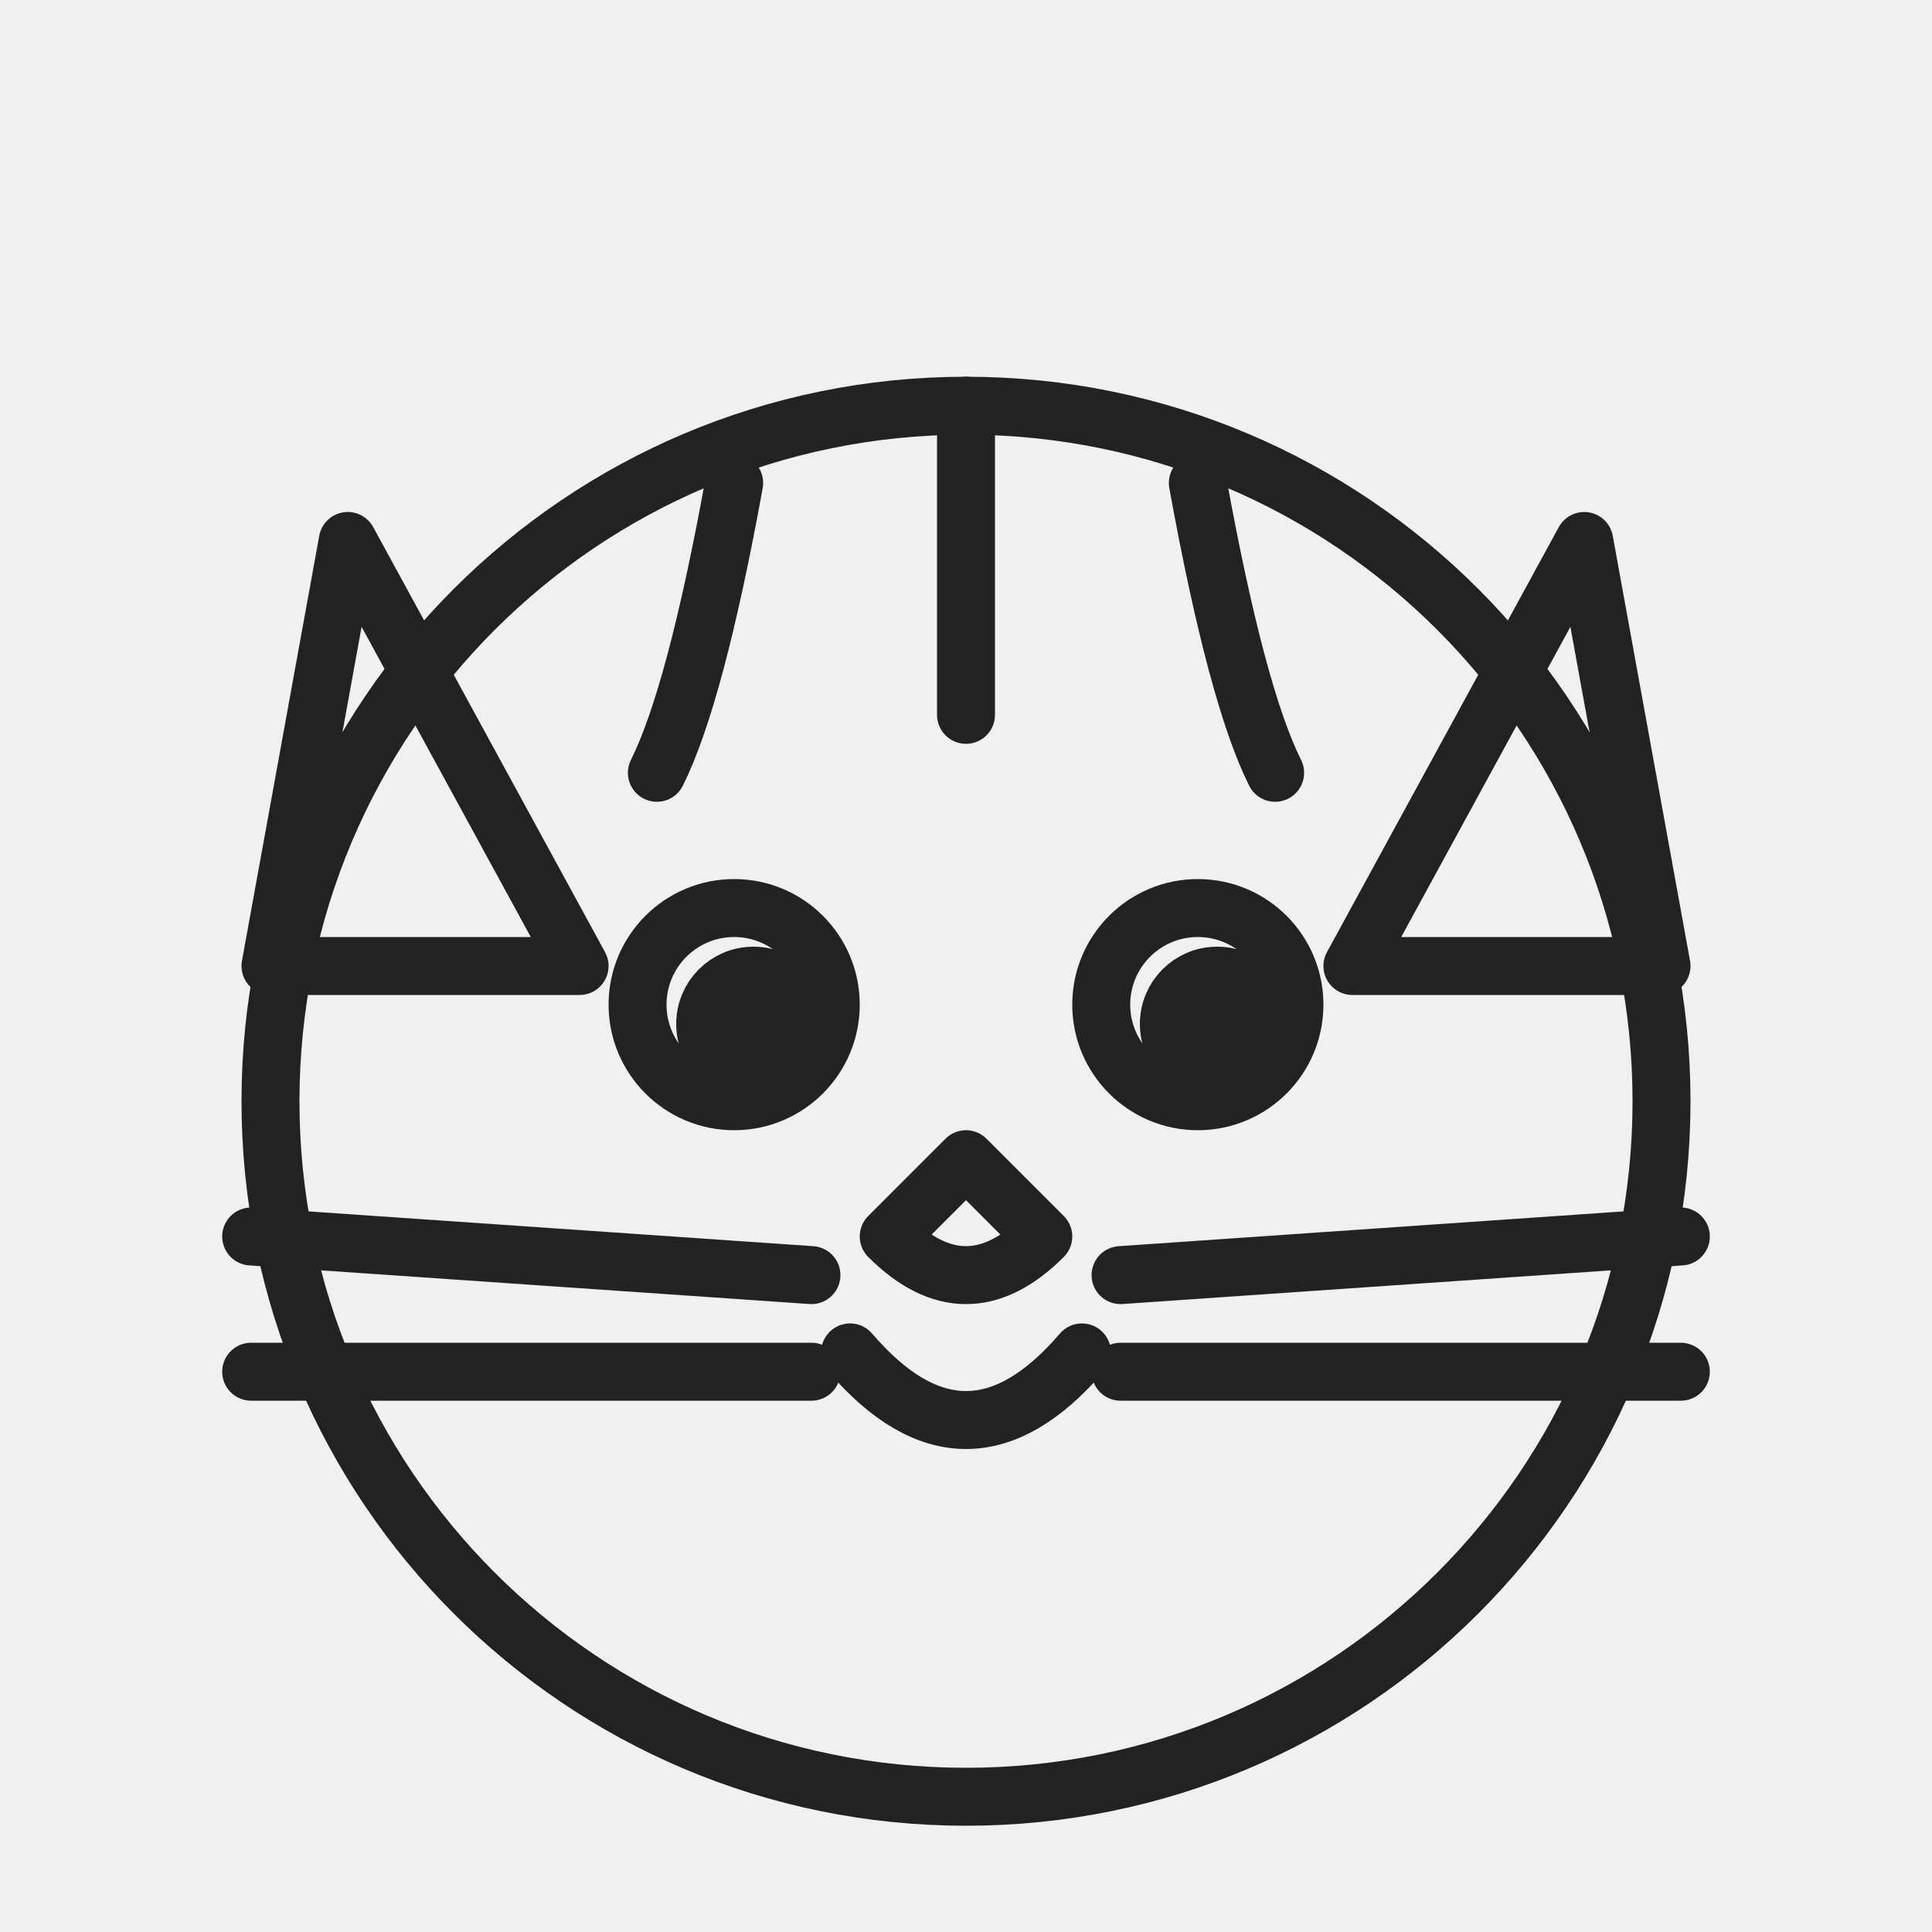
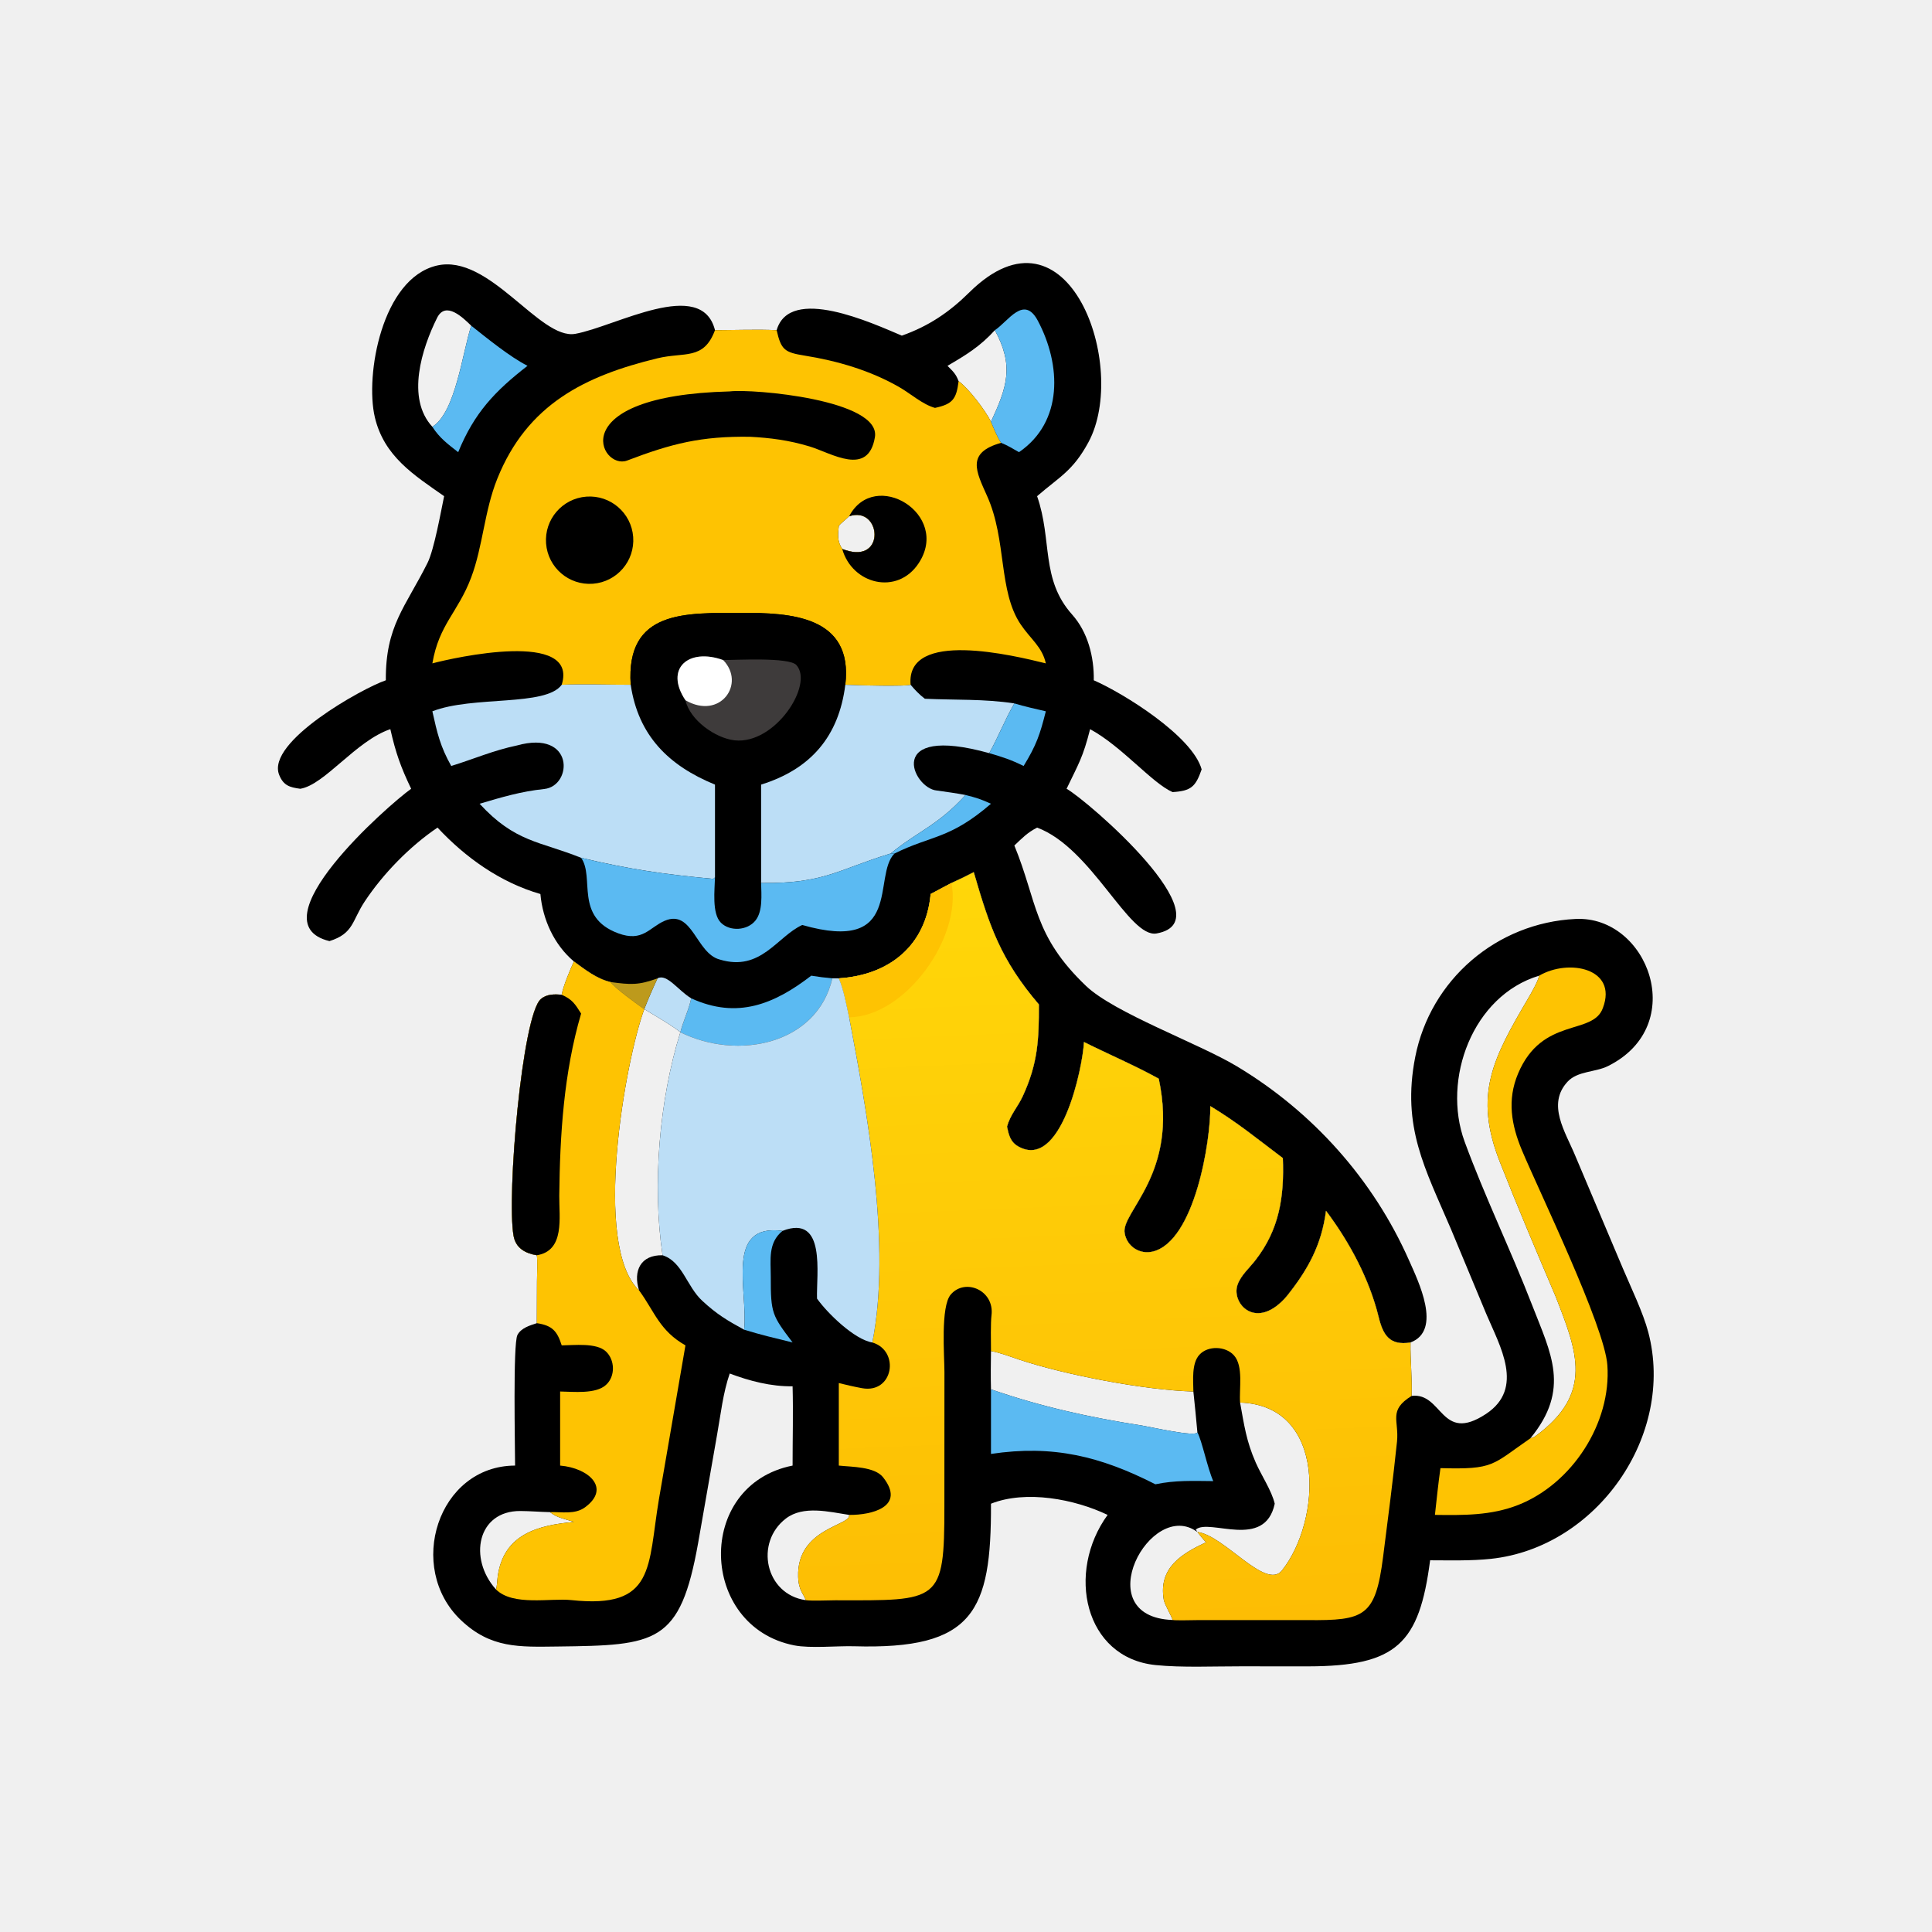
- <svg xmlns="http://www.w3.org/2000/svg" viewBox="0 0 100 100">
-   <g stroke="#222" stroke-width="3" stroke-linecap="round" stroke-linejoin="round" fill="none">
-     <circle cx="50" cy="57" r="36" />
-     <polygon points="18,28 14,50 30,50" />
-     <polygon points="82,28 86,50 70,50" />
-     <circle cx="38" cy="52" r="5" />
-     <circle cx="62" cy="52" r="5" />
-     <circle cx="39" cy="53" r="2.5" fill="#222" />
-     <circle cx="63" cy="53" r="2.5" fill="#222" />
-     <path d="M46,64 Q50,68 54,64 L50,60 Z" />
-     <path d="M44,70 Q50,77 56,70" />
-     <path d="M38,25 Q36,36 34,40" />
-     <path d="M50,21 Q50,33 50,37" />
-     <path d="M62,25 Q64,36 66,40" />
-     <line x1="13" y1="64" x2="42" y2="66" />
-     <line x1="13" y1="71" x2="42" y2="71" />
-     <line x1="58" y1="66" x2="87" y2="64" />
-     <line x1="58" y1="71" x2="87" y2="71" />
-   </g>
+ <svg xmlns="http://www.w3.org/2000/svg" width="1024" height="1024" viewBox="0 0 1024 1024">
+   <path transform="scale(2 2)" d="M238.993 88.948C246.128 86.427 251.594 82.714 256.873 77.493C283.156 51.505 299.223 97.292 288.439 117.21C284.311 124.835 280.814 126.321 274.841 131.492C278.913 143.133 275.724 153.465 284.133 162.874C288.257 167.489 289.964 174.008 289.862 180.283C297.831 183.764 316.053 195.125 318.448 203.901C316.837 208.539 315.628 209.608 310.738 209.914C305.275 207.519 297.368 197.844 288.888 193.235C286.989 200.737 285.885 202.301 282.655 209.033C288.211 212.141 325.121 244.031 306.511 247.374C299.189 248.689 289.374 224.711 274.841 219.323C272.176 220.721 271.036 221.979 268.816 224.068C274.975 239.067 273.789 247.887 287.804 261.277C295.303 268.441 317.543 276.455 327.697 282.533C347.845 294.595 363.933 312.562 373.43 334.054C375.826 339.475 382.294 352.558 373.798 355.769C373.722 360.581 374.266 365.116 374.096 369.925C382.357 368.948 381.764 382.638 393.787 374.717C404.136 367.898 397.471 356.707 393.88 348.209L384.541 325.771C377.708 309.754 371.412 298.711 375.045 280.138C379.057 259.629 396.638 244.529 417.565 243.531C436.682 242.62 447.766 271.747 426.146 282.515C422.745 284.207 418.086 283.786 415.42 286.664C409.839 292.688 414.882 300.027 417.453 306.27L430.058 336.089C432.2 341.154 435.446 347.868 436.809 353.034C444.02 380.373 423.184 410.132 395.093 413.109C389.84 413.666 384.299 413.503 378.997 413.494C376.119 435.536 370.217 441.556 346.661 441.604L328.765 441.594C321.511 441.578 313.257 441.971 306.253 441.261C287.314 439.339 282.49 416.644 293.53 401.463C284.791 397.276 271.897 394.814 262.621 398.498C262.717 427.114 258.034 437.203 226.316 436.277C221.919 436.149 214.771 436.88 210.493 436.042C185.22 431.097 184.123 393.546 210.045 388.394C210.038 381.52 210.236 374.19 210.045 367.381C204.351 367.469 198.665 365.984 193.382 363.998C191.619 369.121 191.012 374.697 190.058 380.078L185.019 408.87C180.246 435.624 174.009 436.035 147.707 436.345C137.617 436.463 130.079 436.872 122.173 429.378C107.517 415.487 116.019 388.463 136.502 388.394C136.501 383.509 135.92 356.107 137.124 353.792C138.095 351.924 140.41 351.256 142.263 350.653L142.306 339.607C142.326 338.045 142.477 333.937 142.263 332.658C139.189 332.151 136.673 330.743 136.102 327.524C134.229 316.966 138.375 269.037 143.321 264.766C144.881 263.419 146.933 263.446 148.861 263.622C149.178 261.511 151.179 256.741 152.09 254.796C146.848 250.373 143.815 243.69 143.211 236.924C132.646 233.881 123.378 227.3 115.949 219.323C108.624 224.26 101.52 231.556 96.669 238.875C93.241 244.048 93.759 247.373 87.314 249.403C67.405 244.595 102.852 213.363 108.961 209.033C106.168 203.189 104.887 199.58 103.445 193.235C94.321 196.319 86.049 207.991 79.581 209.033C76.786 208.658 75.122 208.194 73.984 205.352C70.471 196.585 96.138 182.337 102.247 180.283C102.147 165.853 107.416 160.947 113.307 149.158C115.034 145.703 116.847 135.591 117.696 131.492C109.69 125.88 101.774 120.95 99.333 110.557C96.719 99.424 101.2 73.796 115.762 70.381C129.7 67.112 143.055 90.173 152.469 88.469C163.095 86.546 185.941 73.339 189.479 87.503C194.363 87.487 201.063 87.259 205.819 87.503C209.289 75.515 231.147 85.633 238.993 88.948ZM180.304 273.559C195.583 281.133 216.538 276.749 220.583 259.271L222.293 259.271C235.62 258.434 245.387 250.648 246.633 236.924L252.139 234C254.25 233.056 256.006 232.199 258.055 231.126C262.245 245.528 265.16 254.275 275.317 266.188C275.344 275.38 275.082 281.763 271.053 290.482C269.699 293.413 267.748 295.373 266.87 298.565C267.321 300.708 267.738 302.599 269.78 303.774C281.21 310.355 286.917 282.983 287.263 276.14C293.473 279.244 301.23 282.587 307.083 285.864C312.48 311.153 296.977 321.159 298.055 326.813C298.642 330.333 302.066 332.542 305.549 331.662C316.576 328.874 320.856 302.456 320.744 293.123C328.026 297.515 333.302 301.893 339.97 306.907C340.363 317.102 339.079 325.795 332.669 334.01C331.058 336.075 328.833 338.003 327.963 340.475C326.204 345.471 332.989 352.913 341.035 343.468C346.685 336.393 350.241 329.857 351.404 320.874C357.648 329.169 362.896 338.969 365.373 349.08C366.524 353.782 368.259 356.674 373.798 355.769C382.294 352.558 375.826 339.475 373.43 334.054C363.933 312.562 347.845 294.595 327.697 282.533C317.543 276.455 295.303 268.441 287.804 261.277C273.789 247.887 274.975 239.067 268.816 224.068C271.036 221.979 272.176 220.721 274.841 219.323C289.374 224.711 299.189 248.689 306.511 247.374C325.121 244.031 288.211 212.141 282.655 209.033C285.885 202.301 286.989 200.737 288.888 193.235C297.368 197.844 305.275 207.519 310.738 209.914C315.628 209.608 316.837 208.539 318.448 203.901C316.053 195.125 297.831 183.764 289.862 180.283C289.964 174.008 288.257 167.489 284.133 162.874C275.724 153.465 278.913 143.133 274.841 131.492C280.814 126.321 284.311 124.835 288.439 117.21C299.223 97.292 283.156 51.505 256.873 77.493C251.594 82.714 246.128 86.427 238.993 88.948C231.147 85.633 209.289 75.515 205.819 87.503C201.063 87.259 194.363 87.487 189.479 87.503C185.941 73.339 163.095 86.546 152.469 88.469C143.055 90.173 129.7 67.112 115.762 70.381C101.2 73.796 96.719 99.424 99.333 110.557C101.774 120.95 109.69 125.88 117.696 131.492C116.847 135.591 115.034 145.703 113.307 149.158C107.416 160.947 102.147 165.853 102.247 180.283C96.138 182.337 70.471 196.585 73.984 205.352C75.122 208.194 76.786 208.658 79.581 209.033C86.049 207.991 94.321 196.319 103.445 193.235C104.887 199.58 106.168 203.189 108.961 209.033C102.852 213.363 67.405 244.595 87.314 249.403C93.759 247.373 93.241 244.048 96.669 238.875C101.52 231.556 108.624 224.26 115.949 219.323C123.378 227.3 132.646 233.881 143.211 236.924C143.815 243.69 146.848 250.373 152.09 254.796C155.118 256.989 158.118 259.392 161.816 260.254C162.402 261.438 169.362 266.565 170.742 267.422L170.742 267.422C165.735 281.061 156.895 330.071 169.349 341.954C167.73 336.791 169.778 332.517 175.588 332.658C172.816 314.143 174.703 291.433 180.304 273.559ZM317.318 406.001C324.33 406.778 335.46 421.564 339.745 416.173C350.176 403.049 351.742 372.451 328.635 371.695C329.722 377.698 330.289 381.936 332.801 387.638C334.3 391.041 337.029 395.086 337.817 398.498C335.192 410.831 320.518 402.29 316.9 405.341L317.318 406.001ZM262.621 368.188C275.914 372.79 288.715 375.617 302.586 377.772C304.581 378.082 316.847 380.906 317.318 379.577C317.022 375.993 316.619 372.346 316.257 368.763C303.268 368.401 282.239 364.349 270.205 360.347C267.793 359.545 265.018 358.461 262.621 358.049C262.572 361.477 262.527 364.762 262.621 368.188ZM317.318 406.001C304.957 396.861 287.992 428.485 310.738 429.313C310.718 428.684 308.637 425.314 308.402 423.902C306.983 415.402 313.226 411.733 319.607 408.719C318.849 407.958 318.009 406.856 317.318 406.001ZM225.027 401.463C219.726 400.651 212.884 398.898 208.278 402.419C199.936 408.796 202.787 422.512 213.511 424.059C213.153 422.568 211.642 421.719 211.519 417.871C211.104 404.922 225.634 404.328 225.027 401.463ZM145.763 400.733C143.15 400.68 140.515 400.449 137.923 400.432C126.45 400.354 124.094 413.065 131.438 421.213C131.747 420.38 131.773 418.682 131.904 417.746C133.462 406.539 142.588 404.202 152.09 403.332C149.798 402.517 147.63 402.297 145.763 400.733ZM407.893 258.563C390.26 263.855 382.079 286.019 388.138 302.541C393.446 317.014 400.445 331.453 406.038 345.887C410.984 358.65 416.285 368.12 405.565 381.164C405.991 381.041 406.459 380.915 406.826 380.649C422.503 369.268 417.917 358.108 412.262 343.597C407.224 331.758 402.161 319.838 397.453 307.867C390.482 290.145 395.626 280.491 404.925 264.67C405.707 263.339 407.652 259.966 407.893 258.563Z" />
+   <path transform="scale(2 2)" d="M238.993 88.948C246.128 86.427 251.594 82.714 256.873 77.493C283.156 51.505 299.223 97.292 288.439 117.21C284.311 124.835 280.814 126.321 274.841 131.492C278.913 143.133 275.724 153.465 284.133 162.874C288.257 167.489 289.964 174.008 289.862 180.283C297.831 183.764 316.053 195.125 318.448 203.901C316.837 208.539 315.628 209.608 310.738 209.914C305.275 207.519 297.368 197.844 288.888 193.235C286.989 200.737 285.885 202.301 282.655 209.033C288.211 212.141 325.121 244.031 306.511 247.374C299.189 248.689 289.374 224.711 274.841 219.323C272.176 220.721 271.036 221.979 268.816 224.068C274.975 239.067 273.789 247.887 287.804 261.277C295.303 268.441 317.543 276.455 327.697 282.533C347.845 294.595 363.933 312.562 373.43 334.054C375.826 339.475 382.294 352.558 373.798 355.769C368.259 356.674 366.524 353.782 365.373 349.08C362.896 338.969 357.648 329.169 351.404 320.874C350.241 329.857 346.685 336.393 341.035 343.468C332.989 352.913 326.204 345.471 327.963 340.475C328.833 338.003 331.058 336.075 332.669 334.01C339.079 325.795 340.363 317.102 339.97 306.907C333.302 301.893 328.026 297.515 320.744 293.123C320.856 302.456 316.576 328.874 305.549 331.662C302.066 332.542 298.642 330.333 298.055 326.813C296.977 321.159 312.48 311.153 307.083 285.864C301.23 282.587 293.473 279.244 287.263 276.14C286.917 282.983 281.21 310.355 269.78 303.774C267.738 302.599 267.321 300.708 266.87 298.565C267.748 295.373 269.699 293.413 271.053 290.482C275.082 281.763 275.344 275.38 275.317 266.188C265.16 254.275 262.245 245.528 258.055 231.126C256.006 232.199 254.25 233.056 252.139 234L246.633 236.924C245.387 250.648 235.62 258.434 222.293 259.271L220.583 259.271C216.538 276.749 195.583 281.133 180.304 273.559L180.304 273.559C178.368 271.917 173.166 268.91 170.742 267.422L170.742 267.422C169.362 266.565 162.402 261.438 161.816 260.254C158.118 259.392 155.118 256.989 152.09 254.796C146.848 250.373 143.815 243.69 143.211 236.924C132.646 233.881 123.378 227.3 115.949 219.323C108.624 224.26 101.52 231.556 96.669 238.875C93.241 244.048 93.759 247.373 87.314 249.403C67.405 244.595 102.852 213.363 108.961 209.033C106.168 203.189 104.887 199.58 103.445 193.235C94.321 196.319 86.049 207.991 79.581 209.033C76.786 208.658 75.122 208.194 73.984 205.352C70.471 196.585 96.138 182.337 102.247 180.283C102.147 165.853 107.416 160.947 113.307 149.158C115.034 145.703 116.847 135.591 117.696 131.492C109.69 125.88 101.774 120.95 99.333 110.557C96.719 99.424 101.2 73.796 115.762 70.381C129.7 67.112 143.055 90.173 152.469 88.469C163.095 86.546 185.941 73.339 189.479 87.503C194.363 87.487 201.063 87.259 205.819 87.503C209.289 75.515 231.147 85.633 238.993 88.948ZM251.095 96.949C252.567 98.439 253.276 99.015 254.039 100.998C256.758 102.991 261.074 108.681 262.621 111.763C266.878 102.562 268.792 96.974 263.647 87.503C259.777 91.786 256.033 94.063 251.095 96.949ZM222.293 139.349C222.031 141.701 221.86 143.413 223.199 145.488L223.985 145.753C234.879 149.444 233.497 133.949 225.027 136.818C224.276 137.554 222.766 138.732 222.293 139.349ZM124.874 86.31C122.75 84.252 118.128 79.636 115.839 84.224C111.786 92.349 107.58 105.546 114.583 113.106C120.713 109.228 122.461 93.867 124.874 86.31Z" />
+   <path fill="#FEC302" transform="scale(2 2)" d="M189.479 87.503C194.363 87.487 201.063 87.259 205.819 87.503C207 92.699 207.907 93.39 213.236 94.24C221.912 95.624 230.728 98.206 238.366 102.621C241.34 104.323 244.479 107.185 247.78 108.097C252.501 107.088 253.454 105.732 254.039 100.998C256.758 102.991 261.074 108.681 262.621 111.763C263.354 113.485 264.3 115.849 265.312 117.353C255.962 119.978 258.68 124.931 261.618 131.505C266.846 143.205 264.517 156.621 270.506 165.498C273.114 169.362 276.213 171.443 277.154 175.802C268.824 173.748 240.011 166.675 241.319 181.47C240.589 181.94 227.143 181.662 224.017 181.47C226.196 163.109 209.256 162.378 196.457 162.421C181.798 162.471 165.833 161.529 167.142 181.47C161.366 181.479 154.524 181.249 148.861 181.47C153.402 166.856 120.316 174.278 114.583 175.802C116.344 165.449 121.381 162.3 124.86 153.053C127.993 144.726 128.331 135.476 131.782 126.884C139.712 107.141 155.01 99.617 174.202 94.958C181.434 93.203 186.475 95.556 189.479 87.503ZM222.293 139.349C222.031 141.701 221.86 143.413 223.199 145.488L223.985 145.753C234.879 149.444 233.497 133.949 225.027 136.818C224.276 137.554 222.766 138.732 222.293 139.349Z" />
+   <path transform="scale(2 2)" d="M193.382 103.729C199.451 102.985 233.506 105.925 231.86 115.854C230.104 126.451 220.365 120.079 214.595 118.329C209.003 116.633 204.043 116.037 198.813 115.752C185.813 115.562 178.05 117.531 166.182 122.053C159.209 124.709 148.616 104.882 193.382 103.729Z" />
+   <path transform="scale(2 2)" d="M155.4 131.613C161.77 131.14 167.318 135.917 167.798 142.286C168.277 148.655 163.507 154.209 157.139 154.696C150.76 155.183 145.195 150.404 144.715 144.025C144.234 137.645 149.02 132.086 155.4 131.613Z" />
+   <path transform="scale(2 2)" d="M225.027 136.818C231.797 123.973 252.016 136.244 243.458 149.259C237.796 157.869 225.826 154.844 223.199 145.488L223.985 145.753C234.879 149.444 233.497 133.949 225.027 136.818Z" />
+   <path transform="scale(2 2)" d="M167.142 181.47C165.833 161.529 181.798 162.471 196.457 162.421C209.256 162.378 226.196 163.109 224.017 181.47C222.308 195.143 214.872 203.822 201.702 207.93L201.702 234C201.761 237.096 202.2 241.489 200.191 243.961C198.064 246.619 193.442 246.922 191.038 244.519C188.604 242.085 189.419 235.716 189.479 232.433L189.479 207.93C177.242 202.921 169.156 194.99 167.142 181.47Z" />
+   <path fill="#3E3B3B" transform="scale(2 2)" d="M181.651 185.576C175.994 177.068 182.559 171.628 191.651 174.926C194.93 174.919 209.095 174.113 211.039 176.237C215.756 181.389 205.396 197.381 194.666 196.192C189.618 195.633 182.84 190.868 181.651 185.576Z" />
+   <path fill="white" transform="scale(2 2)" d="M181.651 185.576C175.994 177.068 182.559 171.628 191.651 174.926C197.702 181.183 190.864 190.898 181.651 185.576Z" />
+   <path fill="#BCDEF6" transform="scale(2 2)" d="M148.861 181.47C154.524 181.249 161.366 181.479 167.142 181.47C169.156 194.99 177.242 202.921 189.479 207.93L189.479 232.433C189.331 232.749 189.45 232.56 189.005 232.906C175.769 231.675 166.876 230.391 154 227.326C142.99 222.911 136.511 223.24 127.1 213.002C132.951 211.27 138.082 209.731 144.219 209.094C151.782 208.309 152.346 193.277 136.962 197.565C130.778 198.855 125.493 201.168 119.584 202.993C116.673 197.833 115.856 194.235 114.583 188.504C125.3 184.311 144.609 187.311 148.861 181.47Z" />
+   <path fill="#BCDEF6" transform="scale(2 2)" d="M224.017 181.47C227.143 181.662 240.589 181.94 241.319 181.47C242.443 182.819 243.686 184.115 245.092 185.176C253.141 185.551 260.757 185.185 268.816 186.407C266.284 190.764 264.563 195.307 262.161 199.592C234.143 191.809 241.841 208.894 248.233 209.493C250.685 209.826 253.563 210.239 255.881 210.683C248.461 218.838 243.251 220.242 236.01 226.2L235.636 226.313C221.969 230.503 218.321 234.206 201.702 234L201.702 207.93C214.872 203.822 222.308 195.143 224.017 181.47Z" />
+   <path fill="#5BBAF2" transform="scale(2 2)" d="M201.702 234C218.321 234.206 221.969 230.503 235.636 226.313L236.01 226.2L237.037 226.2C231.131 232.163 239.523 252.825 212.606 245.131C205.956 248.152 201.64 257.598 190.739 254.286C184.423 252.652 183.545 240.832 176.123 244.033C172.088 245.773 170.323 249.737 163.831 247.337C152.134 243.012 157.674 232.508 154 227.326C166.876 230.391 175.769 231.675 189.005 232.906C189.45 232.56 189.331 232.749 189.479 232.433C189.419 235.716 188.604 242.085 191.038 244.519C193.442 246.922 198.064 246.619 200.191 243.961C202.2 241.489 201.761 237.096 201.702 234Z" />
+   <path fill="#5BBAF2" transform="scale(2 2)" d="M263.647 87.503C267.2 85.171 271.337 78.032 275.039 85C281.231 96.656 281.845 111.752 270.042 119.831C268.489 118.944 266.972 118.013 265.312 117.353C264.3 115.849 263.354 113.485 262.621 111.763C266.878 102.562 268.792 96.974 263.647 87.503Z" />
+   <path fill="#5BBAF2" transform="scale(2 2)" d="M214.991 258.563C216.989 258.89 218.566 259.09 220.583 259.271C216.538 276.749 195.583 281.133 180.304 273.559L180.304 273.559C181.041 270.616 182.718 267.107 183.17 264.56C195.419 270.178 205.228 266.089 214.991 258.563Z" />
+   <path fill="#5BBAF2" transform="scale(2 2)" d="M268.816 186.407C271.457 187.226 274.442 187.863 277.154 188.504C275.601 194.684 274.666 197.44 271.273 202.993C267.901 201.338 265.783 200.649 262.161 199.592C264.563 195.307 266.284 190.764 268.816 186.407Z" />
+   <path fill="#BCDEF6" transform="scale(2 2)" d="M174.252 259.271C176.752 257.937 179.727 262.498 183.17 264.56C182.718 267.107 181.041 270.616 180.304 273.559C178.368 271.917 173.166 268.91 170.742 267.422L170.742 267.422C171.87 264.51 172.937 262.109 174.252 259.271Z" />
+   <path fill="#5BBAF2" transform="scale(2 2)" d="M255.881 210.683C258.91 211.461 259.784 211.727 262.621 213.002C251.634 222.482 246.909 221.286 237.037 226.2L236.01 226.2C243.251 220.242 248.461 218.838 255.881 210.683Z" />
+   <path fill="#BD9A1C" transform="scale(2 2)" d="M161.816 260.254C167.116 260.969 169.221 261.125 174.252 259.271C172.937 262.109 171.87 264.51 170.742 267.422C169.362 266.565 162.402 261.438 161.816 260.254Z" />
+   <path fill="#5BBAF2" transform="scale(2 2)" d="M124.874 86.31C129.118 89.671 135.065 94.527 139.796 96.949C131.141 103.669 125.692 109.399 121.426 119.831C118.71 117.72 116.437 116.038 114.583 113.106C120.713 109.228 122.461 93.867 124.874 86.31Z" />
+   <defs>
+     <linearGradient id="gradient_0" gradientUnits="userSpaceOnUse" x1="294.443" y1="431.269" x2="286.195" y2="230.571">
+       <stop offset="0" stop-color="#FDBD04" />
+       <stop offset="1" stop-color="#FFD709" />
+     </linearGradient>
+   </defs>
+   <path fill="url(#gradient_0)" transform="scale(2 2)" d="M252.139 234C254.25 233.056 256.006 232.199 258.055 231.126C262.245 245.528 265.16 254.275 275.317 266.188C275.344 275.38 275.082 281.763 271.053 290.482C269.699 293.413 267.748 295.373 266.87 298.565C267.321 300.708 267.738 302.599 269.78 303.774C281.21 310.355 286.917 282.983 287.263 276.14C293.473 279.244 301.23 282.587 307.083 285.864C312.48 311.153 296.977 321.159 298.055 326.813C298.642 330.333 302.066 332.542 305.549 331.662C316.576 328.874 320.856 302.456 320.744 293.123C328.026 297.515 333.302 301.893 339.97 306.907C340.363 317.102 339.079 325.795 332.669 334.01C331.058 336.075 328.833 338.003 327.963 340.475C326.204 345.471 332.989 352.913 341.035 343.468C346.685 336.393 350.241 329.857 351.404 320.874C357.648 329.169 362.896 338.969 365.373 349.08C366.524 353.782 368.259 356.674 373.798 355.769C373.722 360.581 374.266 365.116 374.096 369.925C367.845 373.798 370.789 376.367 370.225 382.019C369.159 392.231 367.836 402.426 366.532 412.611C364.503 428.465 361.601 429.47 346.482 429.346L317.124 429.349C315.952 429.354 311.612 429.48 310.738 429.313C310.718 428.684 308.637 425.314 308.402 423.902C306.983 415.402 313.226 411.733 319.607 408.719C318.849 407.958 318.009 406.856 317.318 406.001L317.318 406.001C324.33 406.778 335.46 421.564 339.745 416.173C350.176 403.049 351.742 372.451 328.635 371.695C328.353 368.072 329.577 362.081 327.025 359.2C324.822 356.714 320.112 356.53 317.84 359.039C315.746 361.35 316.231 365.822 316.257 368.763C303.268 368.401 282.239 364.349 270.205 360.347C267.793 359.545 265.018 358.461 262.621 358.049C262.597 355.68 262.514 350.474 262.754 348.604C263.609 341.954 255.786 338.606 251.963 343.06C249.228 346.246 250.282 359.275 250.285 363.583L250.27 399.166C250.299 424.843 248.928 424.14 221.41 424.092C219.43 424.088 215.239 424.305 213.511 424.059C213.153 422.568 211.642 421.719 211.519 417.871C211.104 404.922 225.634 404.328 225.027 401.463C231.102 401.537 240.11 399.25 234.038 391.514C231.798 388.66 225.798 388.771 222.293 388.394L222.293 366.527C224.348 367.024 226.286 367.487 228.431 367.881C236.763 369.413 238.558 357.958 231.175 355.769C236.293 330.234 229.819 294.745 225.027 269.6C224.356 266.459 223.561 262.098 222.293 259.271C235.62 258.434 245.387 250.648 246.633 236.924L252.139 234Z" />
+   <path fill="#FEC302" transform="scale(2 2)" d="M246.633 236.924L252.139 234C254.997 248.357 239.989 269.428 225.027 269.6C224.356 266.459 223.561 262.098 222.293 259.271C235.62 258.434 245.387 250.648 246.633 236.924Z" />
+   <path fill="#FEC302" transform="scale(2 2)" d="M152.09 254.796C155.118 256.989 158.118 259.392 161.816 260.254C162.402 261.438 169.362 266.565 170.742 267.422L170.742 267.422C165.735 281.061 156.895 330.071 169.349 341.954L169.574 342.262C173.52 347.757 174.878 352.695 181.651 356.538L174.626 397.294C171.603 415.22 173.76 426.44 151.412 424.044C145.9 423.453 135.937 425.701 131.438 421.213C131.747 420.38 131.773 418.682 131.904 417.746C133.462 406.539 142.588 404.202 152.09 403.332C149.798 402.517 147.63 402.297 145.763 400.733C148.846 400.637 152.351 401.416 155.016 399.468C161.994 394.37 155.984 389.03 148.44 388.394L148.44 368.763C151.91 368.808 157.962 369.512 160.632 366.973C163.11 364.71 162.981 360.371 160.553 358.129C158.024 355.794 152.157 356.508 148.861 356.538C147.65 352.755 146.386 351.27 142.263 350.653L142.306 339.607C142.326 338.045 142.477 333.937 142.263 332.658C139.189 332.151 136.673 330.743 136.102 327.524C134.229 316.966 138.375 269.037 143.321 264.766C144.881 263.419 146.933 263.446 148.861 263.622C149.178 261.511 151.179 256.741 152.09 254.796Z" />
+   <path transform="scale(2 2)" d="M142.263 332.658C139.189 332.151 136.673 330.743 136.102 327.524C134.229 316.966 138.375 269.037 143.321 264.766C144.881 263.419 146.933 263.446 148.861 263.622C151.677 264.874 152.395 266.053 154 268.608C149.417 284.219 148.384 300.692 148.212 316.879C148.15 322.603 149.758 331.448 142.263 332.658Z" />
+   <path fill="#BCDEF6" transform="scale(2 2)" d="M220.583 259.271L222.293 259.271C223.561 262.098 224.356 266.459 225.027 269.6C229.819 294.745 236.293 330.234 231.175 355.769C226.413 355.005 219.207 347.942 216.52 344.139C216.29 337.825 219.046 321.668 207.382 326.188C191.978 324.172 198.27 341.887 197.212 352.391C192.637 349.884 189.992 348.314 186.106 344.725C181.955 340.891 180.86 334.338 175.588 332.658C172.816 314.143 174.703 291.433 180.304 273.559C195.583 281.133 216.538 276.749 220.583 259.271Z" />
+   <path fill="#5BBAF2" transform="scale(2 2)" d="M262.621 368.188C275.914 372.79 288.715 375.617 302.586 377.772C304.581 378.082 316.847 380.906 317.318 379.577C318.553 381.854 319.975 389.009 321.525 392.507C316.211 392.463 311.425 392.244 306.192 393.351C291.658 385.963 279.103 382.837 262.621 385.305L262.621 368.188Z" />
+   <path fill="#5BBAF2" transform="scale(2 2)" d="M197.212 352.391C198.27 341.887 191.978 324.172 207.382 326.188C203.467 329.38 204.271 333.855 204.263 338.402C204.246 348.131 204.641 348.604 210.045 355.769C205.503 354.656 201.7 353.765 197.212 352.391Z" />
+   <path fill="#FEC302" transform="scale(2 2)" d="M407.893 258.563C415.747 253.987 428.719 256.616 424.803 267.069C422.198 274.548 408.714 269.283 402.302 284.517C399.363 291.499 400.509 298.106 403.341 304.866C407.859 315.654 425.241 351.429 425.97 361.788C427.052 377.154 416.621 393.213 402.335 398.831C395.132 401.664 387.755 401.557 380.27 401.463C380.729 397.359 381.152 393.149 381.736 389.07C396.034 389.471 395.305 388.25 405.565 381.164C405.991 381.041 406.459 380.915 406.826 380.649C422.503 369.268 417.917 358.108 412.262 343.597C407.224 331.758 402.161 319.838 397.453 307.867C390.482 290.145 395.626 280.491 404.925 264.67C405.707 263.339 407.652 259.966 407.893 258.563Z" />
</svg>
